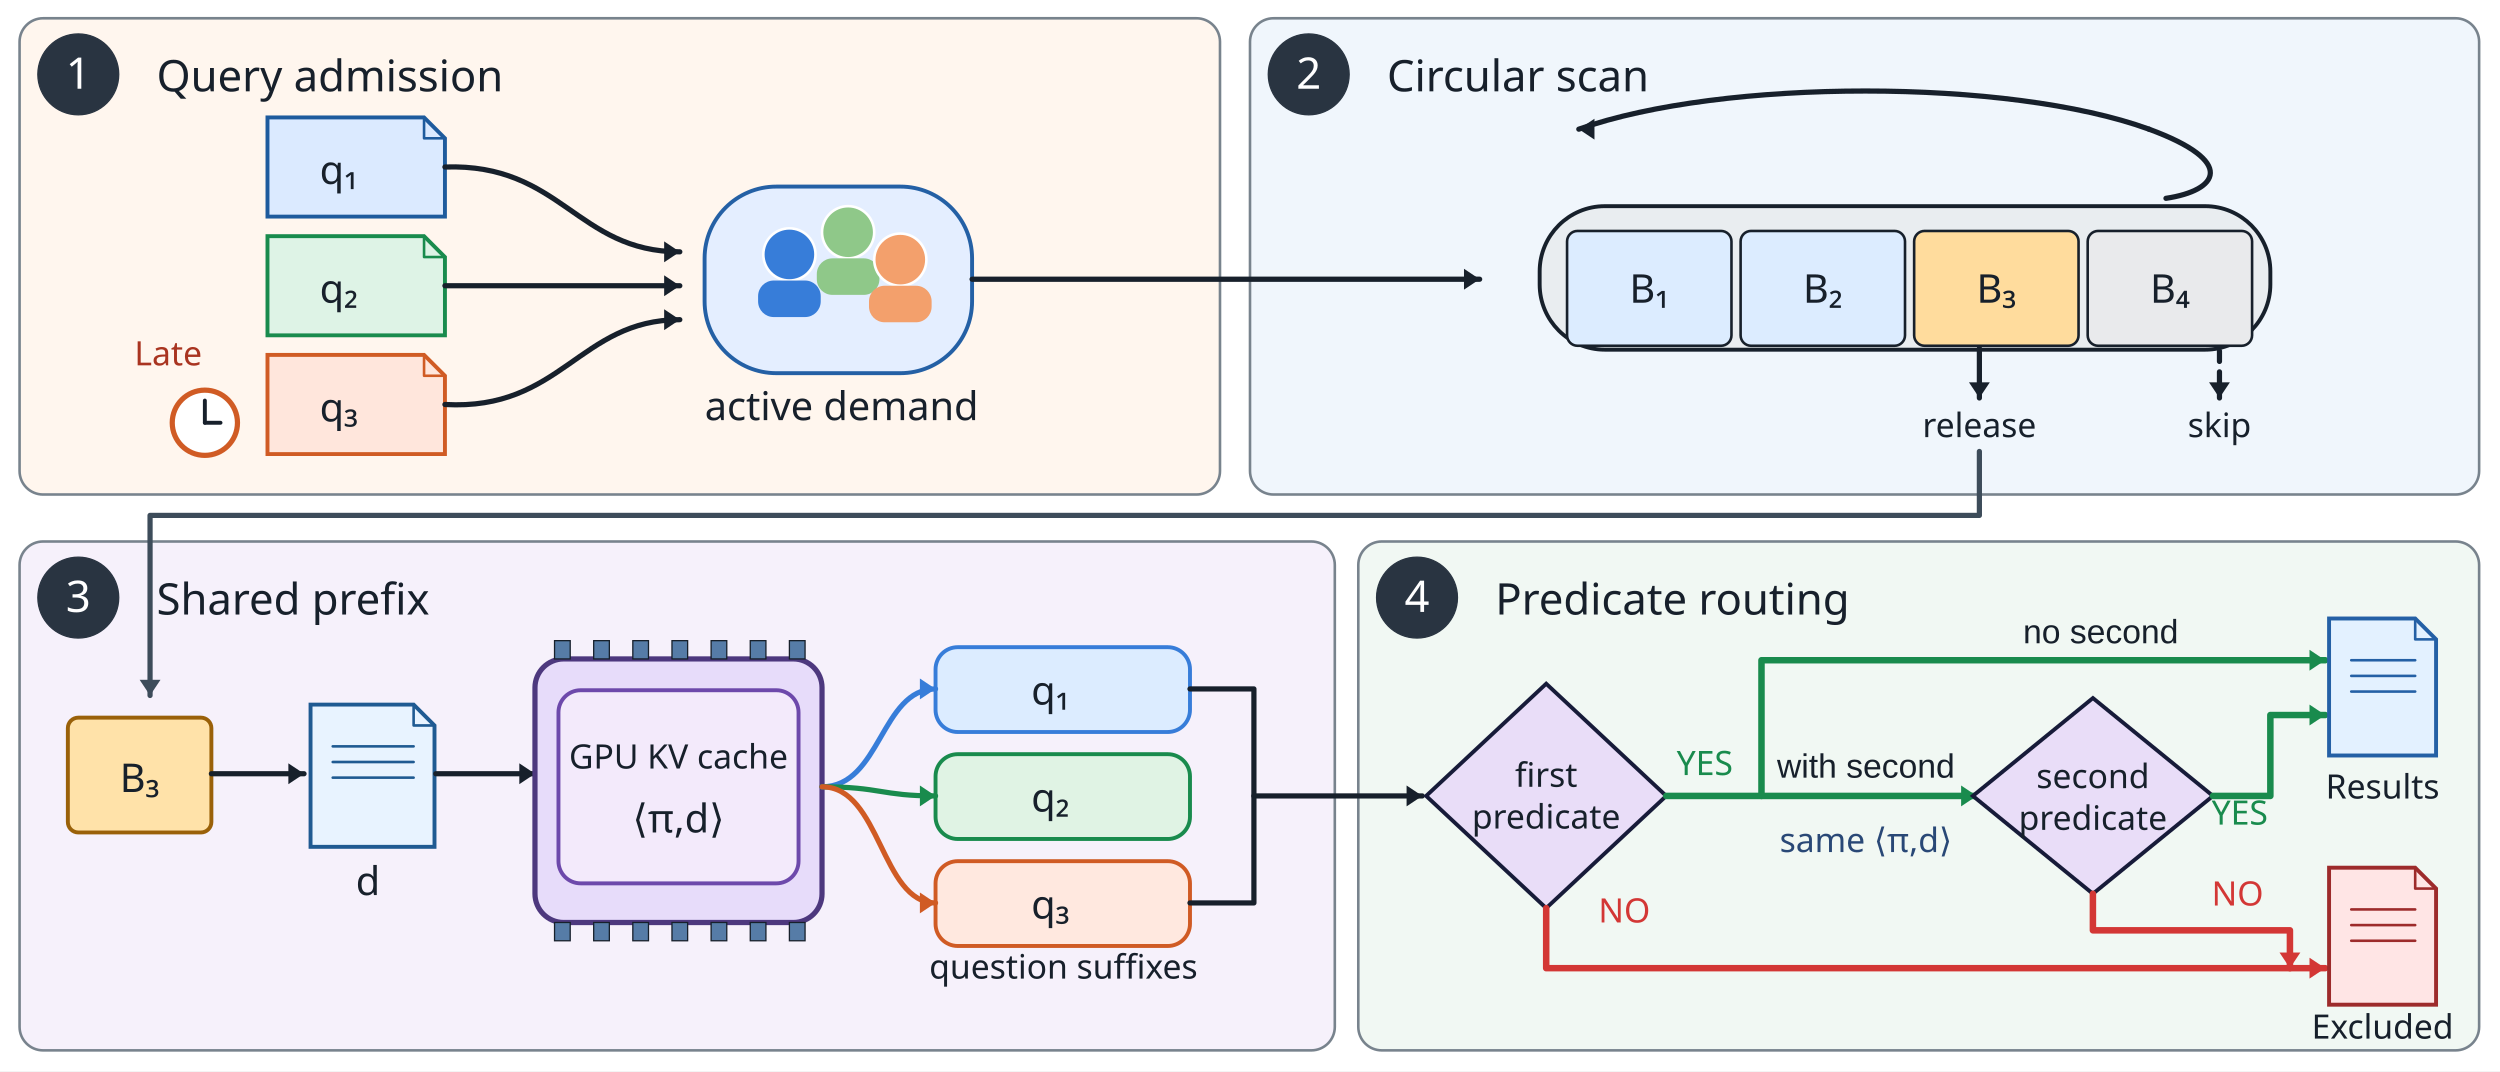
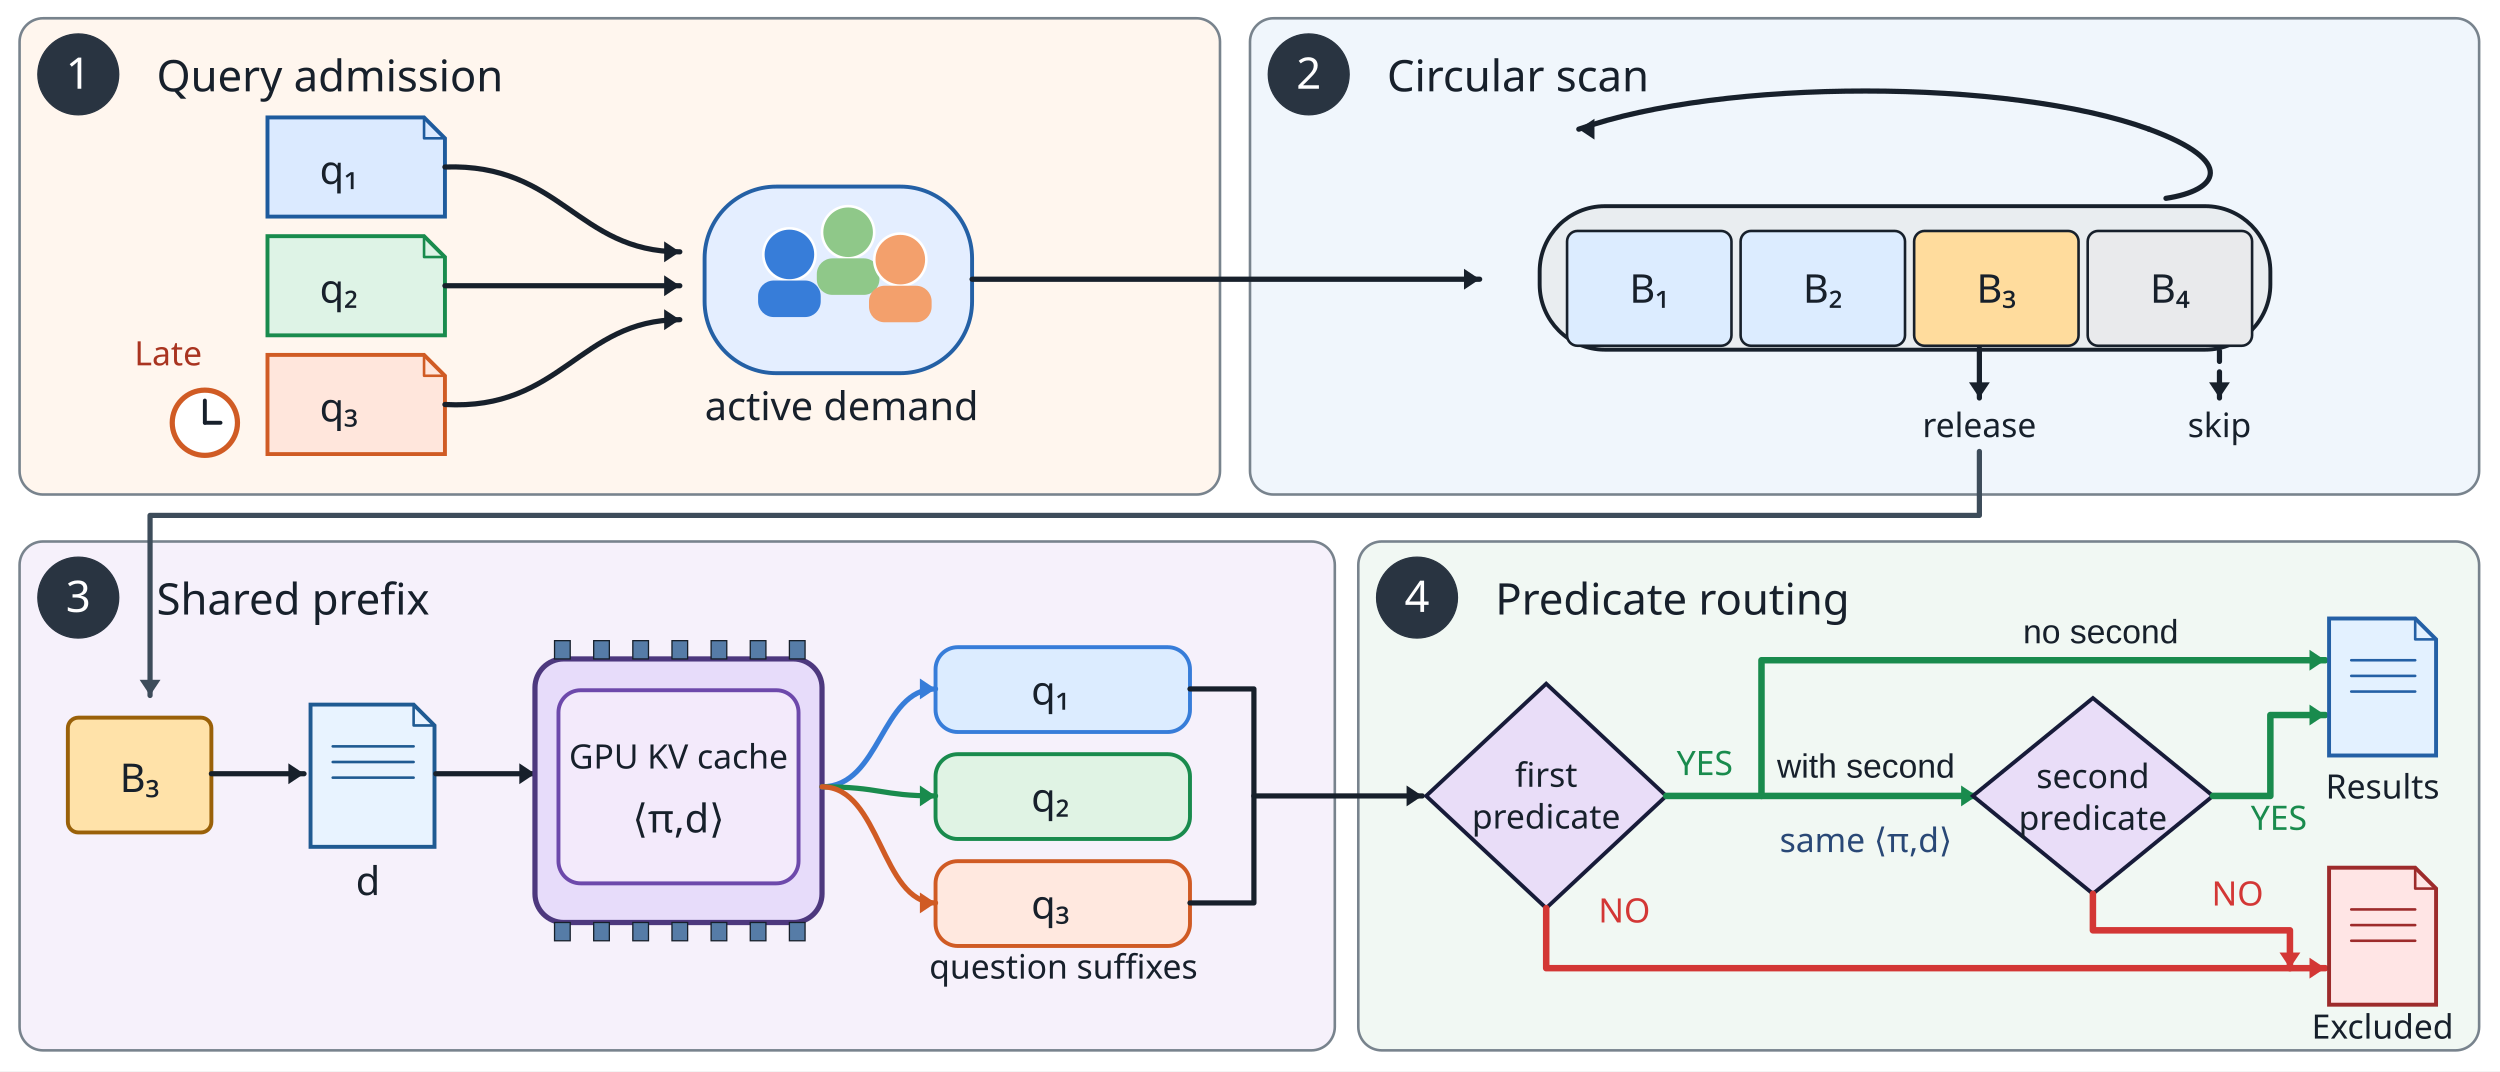
<svg xmlns="http://www.w3.org/2000/svg" width="1916" height="821" viewBox="0 0 1916 821">
  <rect id="" x="0" y="0" width="1916" height="821" rx="0" fill="#ffffff" stroke="#ffffff" stroke-width="0" />
  <rect id="region-1" x="15" y="14" width="920" height="365" rx="18" fill="#FFF6EE" stroke="#78838d" stroke-width="2" />
  <circle cx="60" cy="57" r="31" fill="#293441" stroke="#293441" stroke-width="1" />
  <text x="60" y="68" font-family="ArialBold" font-size="33.4" text-anchor="middle" fill="#ffffff">1</text>
  <text x="120" y="70" font-family="ArialBold" font-size="33.4" text-anchor="start" fill="#17202b">Query admission</text>
  <rect id="region-2" x="958" y="14" width="942" height="365" rx="18" fill="#F0F6FC" stroke="#78838d" stroke-width="2" />
  <circle cx="1003" cy="57" r="31" fill="#293441" stroke="#293441" stroke-width="1" />
  <text x="1003" y="68" font-family="ArialBold" font-size="33.4" text-anchor="middle" fill="#ffffff">2</text>
  <text x="1063" y="70" font-family="ArialBold" font-size="33.4" text-anchor="start" fill="#17202b">Circular scan</text>
  <rect id="region-3" x="15" y="415" width="1008" height="390" rx="18" fill="#F6F1FB" stroke="#78838d" stroke-width="2" />
  <circle cx="60" cy="458" r="31" fill="#293441" stroke="#293441" stroke-width="1" />
  <text x="60" y="469" font-family="ArialBold" font-size="33.4" text-anchor="middle" fill="#ffffff">3</text>
  <text x="120" y="471" font-family="ArialBold" font-size="33.4" text-anchor="start" fill="#17202b">Shared prefix</text>
  <rect id="region-4" x="1041" y="415" width="859" height="390" rx="18" fill="#F1F8F3" stroke="#78838d" stroke-width="2" />
  <circle cx="1086" cy="458" r="31" fill="#293441" stroke="#293441" stroke-width="1" />
  <text x="1086" y="469" font-family="ArialBold" font-size="33.4" text-anchor="middle" fill="#ffffff">4</text>
  <text x="1146" y="471" font-family="ArialBold" font-size="33.4" text-anchor="start" fill="#17202b">Predicate routing</text>
  <polygon points="205,90 325,90 341,106 341,166 205,166" fill="#dbeaff" stroke="#1e5b9d" stroke-width="3" />
  <path d="M325 90 L325 106 L341 106" fill="none" stroke="#1e5b9d" stroke-width="2" stroke-linecap="round" stroke-linejoin="round" />
  <text x="245" y="141" font-family="AppleSymbols" font-size="30.4" text-anchor="start" fill="#17202b">q₁</text>
  <polygon points="205,181 325,181 341,197 341,257 205,257" fill="#def3e6" stroke="#198b4d" stroke-width="3" />
  <path d="M325 181 L325 197 L341 197" fill="none" stroke="#198b4d" stroke-width="2" stroke-linecap="round" stroke-linejoin="round" />
  <text x="245" y="232" font-family="AppleSymbols" font-size="30.4" text-anchor="start" fill="#17202b">q₂</text>
  <polygon points="205,272 325,272 341,288 341,348 205,348" fill="#ffe6dc" stroke="#d05b24" stroke-width="3" />
  <path d="M325 272 L325 288 L341 288" fill="none" stroke="#d05b24" stroke-width="2" stroke-linecap="round" stroke-linejoin="round" />
  <text x="245" y="323" font-family="AppleSymbols" font-size="30.4" text-anchor="start" fill="#17202b">q₃</text>
  <circle cx="157" cy="324" r="25" fill="#ffffff" stroke="#d05b24" stroke-width="4" />
  <path d="M157 324 L157 307" fill="none" stroke="#17202b" stroke-width="3" stroke-linecap="round" stroke-linejoin="round" />
  <path d="M157 324 L169 324" fill="none" stroke="#17202b" stroke-width="3" stroke-linecap="round" stroke-linejoin="round" />
  <text x="103" y="280" font-family="ArialBold" font-size="25.8" text-anchor="start" fill="#a93420">Late</text>
  <path d="M341 128 C430 125 442 193 521 193" fill="none" stroke="#17202b" stroke-width="4" stroke-linecap="round" stroke-linejoin="round" />
  <polygon points="521,193 509,185 509,201" fill="#17202b" stroke="#17202b" stroke-width="0" />
  <path d="M341 219 L521 219" fill="none" stroke="#17202b" stroke-width="4" stroke-linecap="round" stroke-linejoin="round" />
  <polygon points="521,219 509,211 509,227" fill="#17202b" stroke="#17202b" stroke-width="0" />
  <path d="M341 310 C430 315 444 245 521 245" fill="none" stroke="#17202b" stroke-width="4" stroke-linecap="round" stroke-linejoin="round" />
  <polygon points="521,245 509,237 509,253" fill="#17202b" stroke="#17202b" stroke-width="0" />
  <rect id="" x="540" y="143" width="205" height="143" rx="55" fill="#e4eeff" stroke="#2460a5" stroke-width="3" />
  <circle cx="605" cy="195" r="20" fill="#377dd9" stroke="#ffffff" stroke-width="2" />
  <rect id="" x="581" y="215" width="48" height="28" rx="12" fill="#377dd9" stroke="#377dd9" stroke-width="0" />
  <circle cx="650" cy="178" r="20" fill="#8fc889" stroke="#ffffff" stroke-width="2" />
  <rect id="" x="626" y="198" width="48" height="28" rx="12" fill="#8fc889" stroke="#8fc889" stroke-width="0" />
  <circle cx="690" cy="199" r="20" fill="#f3a06c" stroke="#ffffff" stroke-width="2" />
  <rect id="" x="666" y="219" width="48" height="28" rx="12" fill="#f3a06c" stroke="#f3a06c" stroke-width="0" />
  <text x="645" y="322" font-family="ArialBold" font-size="30.4" text-anchor="middle" fill="#17202b">active demand</text>
  <path d="M745 214 L1134 214" fill="none" stroke="#17202b" stroke-width="4" stroke-linecap="round" stroke-linejoin="round" />
  <polygon points="1134,214 1122,206 1122,222" fill="#17202b" stroke="#17202b" stroke-width="0" />
  <path d="M1210 99 C1320 60 1540 60 1647 99" fill="none" stroke="#17202b" stroke-width="4" stroke-linecap="round" stroke-linejoin="round" />
  <polygon points="1210,99 1222,91 1222,107" fill="#17202b" stroke="#17202b" stroke-width="0" />
  <path d="M1647 99 C1715 124 1700 146 1660 152" fill="none" stroke="#17202b" stroke-width="4" stroke-linecap="round" stroke-linejoin="round" />
  <rect id="" x="1180" y="158" width="560" height="110" rx="50" fill="#e9edf0" stroke="#17202b" stroke-width="3" />
  <rect id="" x="1201" y="177" width="126" height="88" rx="8" fill="#dcecff" stroke="#17202b" stroke-width="2" />
  <text x="1264" y="232" font-family="AppleSymbols" font-size="30.4" text-anchor="middle" fill="#17202b">B₁</text>
  <rect id="" x="1334" y="177" width="126" height="88" rx="8" fill="#dcecff" stroke="#17202b" stroke-width="2" />
  <text x="1397" y="232" font-family="AppleSymbols" font-size="30.4" text-anchor="middle" fill="#17202b">B₂</text>
  <rect id="" x="1467" y="177" width="126" height="88" rx="8" fill="#ffdc9d" stroke="#17202b" stroke-width="2" />
  <text x="1530" y="232" font-family="AppleSymbols" font-size="30.4" text-anchor="middle" fill="#17202b">B₃</text>
  <rect id="" x="1600" y="177" width="126" height="88" rx="8" fill="#e9eaec" stroke="#17202b" stroke-width="2" />
  <text x="1663" y="232" font-family="AppleSymbols" font-size="30.4" text-anchor="middle" fill="#17202b">B₄</text>
  <path d="M1517 267 L1517 305" fill="none" stroke="#17202b" stroke-width="4" stroke-linecap="round" stroke-linejoin="round" />
  <polygon points="1517,305 1509,293 1525,293" fill="#17202b" stroke="#17202b" stroke-width="0" />
  <text x="1517" y="335" font-family="ArialBold" font-size="25.8" text-anchor="middle" fill="#17202b">release</text>
  <path d="M1701 269 L1701 305" fill="none" stroke="#17202b" stroke-width="4" stroke-linecap="round" stroke-linejoin="round" stroke-dasharray="8 8" />
  <polygon points="1701,305 1693,293 1709,293" fill="#17202b" stroke="#17202b" stroke-width="0" />
  <text x="1701" y="335" font-family="ArialBold" font-size="25.8" text-anchor="middle" fill="#17202b">skip</text>
  <path d="M1517 346 L1517 395 L115 395 L115 533" fill="none" stroke="#3d4c5a" stroke-width="4" stroke-linecap="round" stroke-linejoin="round" />
  <polygon points="115,533 107,521 123,521" fill="#3d4c5a" stroke="#3d4c5a" stroke-width="0" />
  <rect id="" x="52" y="550" width="110" height="88" rx="8" fill="#ffe2a9" stroke="#9a6109" stroke-width="3" />
  <text x="107" y="607" font-family="AppleSymbols" font-size="30.4" text-anchor="middle" fill="#17202b">B₃</text>
  <path d="M162 593 L233 593" fill="none" stroke="#17202b" stroke-width="4" stroke-linecap="round" stroke-linejoin="round" />
  <polygon points="233,593 221,585 221,601" fill="#17202b" stroke="#17202b" stroke-width="0" />
  <polygon points="238,540 317,540 333,556 333,649 238,649" fill="#e8f3ff" stroke="#1f5a92" stroke-width="3" />
  <path d="M317 540 L317 556 L333 556" fill="none" stroke="#1f5a92" stroke-width="2" stroke-linecap="round" stroke-linejoin="round" />
  <path d="M255 572 L317 572" fill="none" stroke="#1f5a92" stroke-width="2" stroke-linecap="round" stroke-linejoin="round" />
  <path d="M255 584 L317 584" fill="none" stroke="#1f5a92" stroke-width="2" stroke-linecap="round" stroke-linejoin="round" />
  <path d="M255 596 L317 596" fill="none" stroke="#1f5a92" stroke-width="2" stroke-linecap="round" stroke-linejoin="round" />
  <text x="282" y="686" font-family="ArialBold" font-size="30.4" text-anchor="middle" fill="#17202b">d</text>
  <path d="M334 593 L410 593" fill="none" stroke="#17202b" stroke-width="4" stroke-linecap="round" stroke-linejoin="round" />
  <polygon points="410,593 398,585 398,601" fill="#17202b" stroke="#17202b" stroke-width="0" />
  <rect id="" x="410" y="505" width="220" height="202" rx="22" fill="#e7dcfa" stroke="#4d387e" stroke-width="4" />
  <rect id="" x="425" y="491" width="12" height="14" rx="0" fill="#567ca7" stroke="#17202b" stroke-width="1" />
  <rect id="" x="425" y="707" width="12" height="14" rx="0" fill="#567ca7" stroke="#17202b" stroke-width="1" />
  <rect id="" x="455" y="491" width="12" height="14" rx="0" fill="#567ca7" stroke="#17202b" stroke-width="1" />
  <rect id="" x="455" y="707" width="12" height="14" rx="0" fill="#567ca7" stroke="#17202b" stroke-width="1" />
  <rect id="" x="485" y="491" width="12" height="14" rx="0" fill="#567ca7" stroke="#17202b" stroke-width="1" />
  <rect id="" x="485" y="707" width="12" height="14" rx="0" fill="#567ca7" stroke="#17202b" stroke-width="1" />
  <rect id="" x="515" y="491" width="12" height="14" rx="0" fill="#567ca7" stroke="#17202b" stroke-width="1" />
  <rect id="" x="515" y="707" width="12" height="14" rx="0" fill="#567ca7" stroke="#17202b" stroke-width="1" />
  <rect id="" x="545" y="491" width="12" height="14" rx="0" fill="#567ca7" stroke="#17202b" stroke-width="1" />
  <rect id="" x="545" y="707" width="12" height="14" rx="0" fill="#567ca7" stroke="#17202b" stroke-width="1" />
  <rect id="" x="575" y="491" width="12" height="14" rx="0" fill="#567ca7" stroke="#17202b" stroke-width="1" />
  <rect id="" x="575" y="707" width="12" height="14" rx="0" fill="#567ca7" stroke="#17202b" stroke-width="1" />
  <rect id="" x="605" y="491" width="12" height="14" rx="0" fill="#567ca7" stroke="#17202b" stroke-width="1" />
  <rect id="" x="605" y="707" width="12" height="14" rx="0" fill="#567ca7" stroke="#17202b" stroke-width="1" />
  <rect id="" x="428" y="529" width="184" height="148" rx="17" fill="#f3eafb" stroke="#6d49ab" stroke-width="3" />
  <text x="520" y="589" font-family="ArialBold" font-size="25.8" text-anchor="middle" fill="#17202b">GPU KV cache</text>
  <text x="520" y="638" font-family="AppleSymbols" font-size="30.4" text-anchor="middle" fill="#17202b">⟨π,d⟩</text>
  <rect id="" x="717" y="496" width="195" height="65" rx="17" fill="#dcecff" stroke="#377dd9" stroke-width="3" />
  <text x="805" y="540" font-family="AppleSymbols" font-size="30.4" text-anchor="middle" fill="#17202b">q₁</text>
  <rect id="" x="717" y="578" width="195" height="65" rx="17" fill="#e0f3e4" stroke="#198b4d" stroke-width="3" />
  <text x="805" y="622" font-family="AppleSymbols" font-size="30.4" text-anchor="middle" fill="#17202b">q₂</text>
  <rect id="" x="717" y="660" width="195" height="65" rx="17" fill="#ffe8df" stroke="#d05b24" stroke-width="3" />
  <text x="805" y="704" font-family="AppleSymbols" font-size="30.4" text-anchor="middle" fill="#17202b">q₃</text>
  <path d="M630 603 C675 603 675 528 717 528" fill="none" stroke="#377dd9" stroke-width="4" stroke-linecap="round" stroke-linejoin="round" />
  <polygon points="717,528 705,520 705,536" fill="#377dd9" stroke="#377dd9" stroke-width="0" />
  <path d="M630 603 C675 603 675 610 717 610" fill="none" stroke="#198b4d" stroke-width="4" stroke-linecap="round" stroke-linejoin="round" />
  <polygon points="717,610 705,602 705,618" fill="#198b4d" stroke="#198b4d" stroke-width="0" />
  <path d="M630 603 C675 603 675 692 717 692" fill="none" stroke="#d05b24" stroke-width="4" stroke-linecap="round" stroke-linejoin="round" />
  <polygon points="717,692 705,684 705,700" fill="#d05b24" stroke="#d05b24" stroke-width="0" />
  <text x="815" y="750" font-family="ArialBold" font-size="25.8" text-anchor="middle" fill="#17202b">question suffixes</text>
  <path d="M912 528 L961 528 L961 692 L912 692" fill="none" stroke="#17202b" stroke-width="4" stroke-linecap="round" stroke-linejoin="round" />
  <path d="M961 610 L1090 610" fill="none" stroke="#17202b" stroke-width="4" stroke-linecap="round" stroke-linejoin="round" />
  <polygon points="1090,610 1078,602 1078,618" fill="#17202b" stroke="#17202b" stroke-width="0" />
  <polygon points="1185,524 1277,610 1185,696 1093,610" fill="#e9ddf8" stroke="#171b39" stroke-width="3" />
  <text x="1185" y="603" font-family="ArialBold" font-size="25.8" text-anchor="middle" fill="#17202b">first</text>
  <text x="1185" y="635" font-family="ArialBold" font-size="25.8" text-anchor="middle" fill="#17202b">predicate</text>
  <text x="1285" y="594" font-family="ArialBold" font-size="25.8" text-anchor="start" fill="#198b4d">YES</text>
  <path d="M1277 610 L1350 610 L1350 506 L1782 506" fill="none" stroke="#198b4d" stroke-width="5" stroke-linecap="round" stroke-linejoin="round" />
  <polygon points="1782,506 1770,498 1770,514" fill="#198b4d" stroke="#198b4d" stroke-width="0" />
  <text x="1610" y="493" font-family="Arial" font-size="25.8" text-anchor="middle" fill="#17202b">no second</text>
  <path d="M1350 610 L1515 610" fill="none" stroke="#198b4d" stroke-width="5" stroke-linecap="round" stroke-linejoin="round" />
  <polygon points="1515,610 1503,602 1503,618" fill="#198b4d" stroke="#198b4d" stroke-width="0" />
  <text x="1430" y="596" font-family="Arial" font-size="25.8" text-anchor="middle" fill="#17202b">with second</text>
  <text x="1430" y="653" font-family="AppleSymbols" font-size="25.8" text-anchor="middle" fill="#294876">same ⟨π,d⟩</text>
  <polygon points="1604,535 1696,610 1604,685 1512,610" fill="#e9ddf8" stroke="#171b39" stroke-width="3" />
  <text x="1604" y="604" font-family="ArialBold" font-size="25.8" text-anchor="middle" fill="#17202b">second</text>
  <text x="1604" y="636" font-family="ArialBold" font-size="25.8" text-anchor="middle" fill="#17202b">predicate</text>
-   <text x="1695" y="632" font-family="ArialBold" font-size="25.8" text-anchor="start" fill="#198b4d">YES</text>
+   <text x="1725" y="636" font-family="ArialBold" font-size="25.8" text-anchor="start" fill="#198b4d">YES</text>
  <path d="M1696 610 L1740 610 L1740 548 L1782 548" fill="none" stroke="#198b4d" stroke-width="5" stroke-linecap="round" stroke-linejoin="round" />
  <polygon points="1782,548 1770,540 1770,556" fill="#198b4d" stroke="#198b4d" stroke-width="0" />
  <polygon points="1785,474 1851,474 1867,490 1867,579 1785,579" fill="#e3f1ff" stroke="#2460a5" stroke-width="3" />
  <path d="M1851 474 L1851 490 L1867 490" fill="none" stroke="#2460a5" stroke-width="2" stroke-linecap="round" stroke-linejoin="round" />
  <path d="M1802 506 L1851 506" fill="none" stroke="#2460a5" stroke-width="2" stroke-linecap="round" stroke-linejoin="round" />
  <path d="M1802 518 L1851 518" fill="none" stroke="#2460a5" stroke-width="2" stroke-linecap="round" stroke-linejoin="round" />
  <path d="M1802 530 L1851 530" fill="none" stroke="#2460a5" stroke-width="2" stroke-linecap="round" stroke-linejoin="round" />
  <text x="1826" y="612" font-family="ArialBold" font-size="25.8" text-anchor="middle" fill="#17202b">Results</text>
  <text x="1225" y="707" font-family="ArialBold" font-size="25.8" text-anchor="start" fill="#d33735">NO</text>
  <path d="M1185 696 L1185 742 L1782 742" fill="none" stroke="#d33735" stroke-width="5" stroke-linecap="round" stroke-linejoin="round" />
  <polygon points="1782,742 1770,734 1770,750" fill="#d33735" stroke="#d33735" stroke-width="0" />
  <text x="1695" y="694" font-family="ArialBold" font-size="25.8" text-anchor="start" fill="#d33735">NO</text>
  <path d="M1604 685 L1604 713 L1755 713 L1755 742" fill="none" stroke="#d33735" stroke-width="5" stroke-linecap="round" stroke-linejoin="round" />
  <polygon points="1755,742 1747,730 1763,730" fill="#d33735" stroke="#d33735" stroke-width="0" />
  <polygon points="1785,665 1851,665 1867,681 1867,770 1785,770" fill="#ffe5e5" stroke="#9d2b2b" stroke-width="3" />
  <path d="M1851 665 L1851 681 L1867 681" fill="none" stroke="#9d2b2b" stroke-width="2" stroke-linecap="round" stroke-linejoin="round" />
  <path d="M1802 697 L1851 697" fill="none" stroke="#9d2b2b" stroke-width="2" stroke-linecap="round" stroke-linejoin="round" />
  <path d="M1802 709 L1851 709" fill="none" stroke="#9d2b2b" stroke-width="2" stroke-linecap="round" stroke-linejoin="round" />
  <path d="M1802 721 L1851 721" fill="none" stroke="#9d2b2b" stroke-width="2" stroke-linecap="round" stroke-linejoin="round" />
  <text x="1826" y="796" font-family="ArialBold" font-size="25.8" text-anchor="middle" fill="#17202b">Excluded</text>
</svg>
